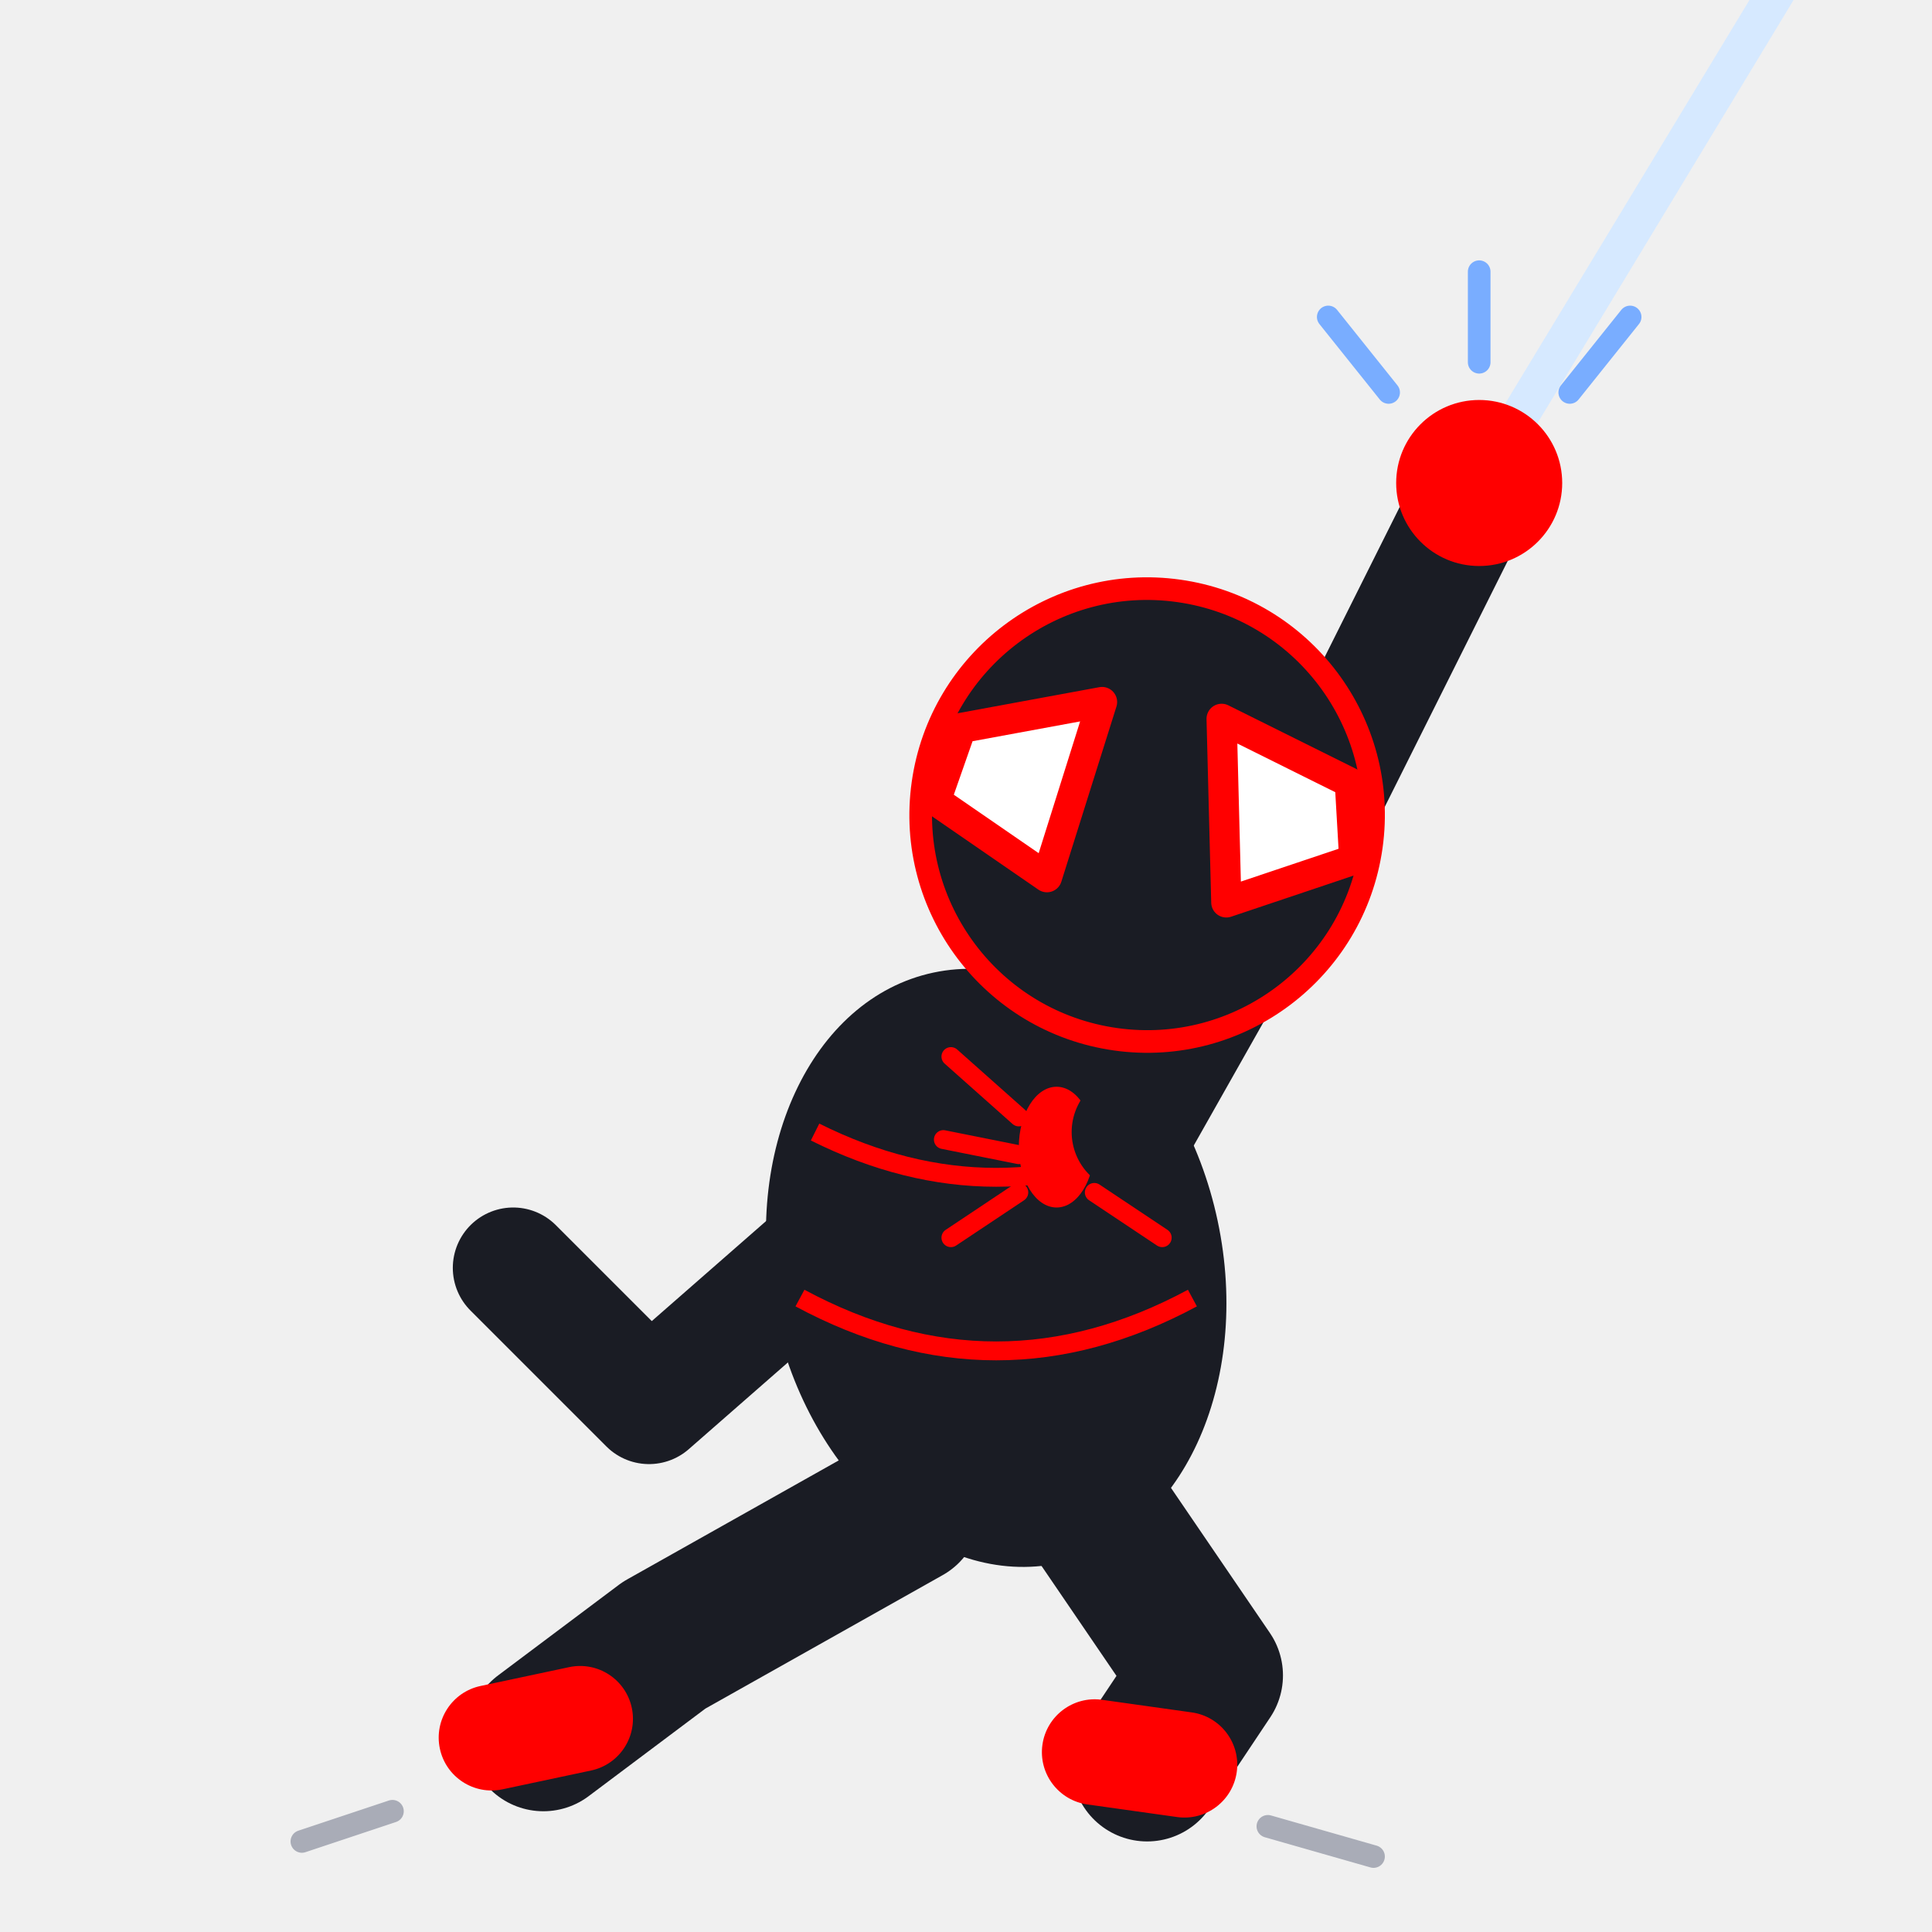
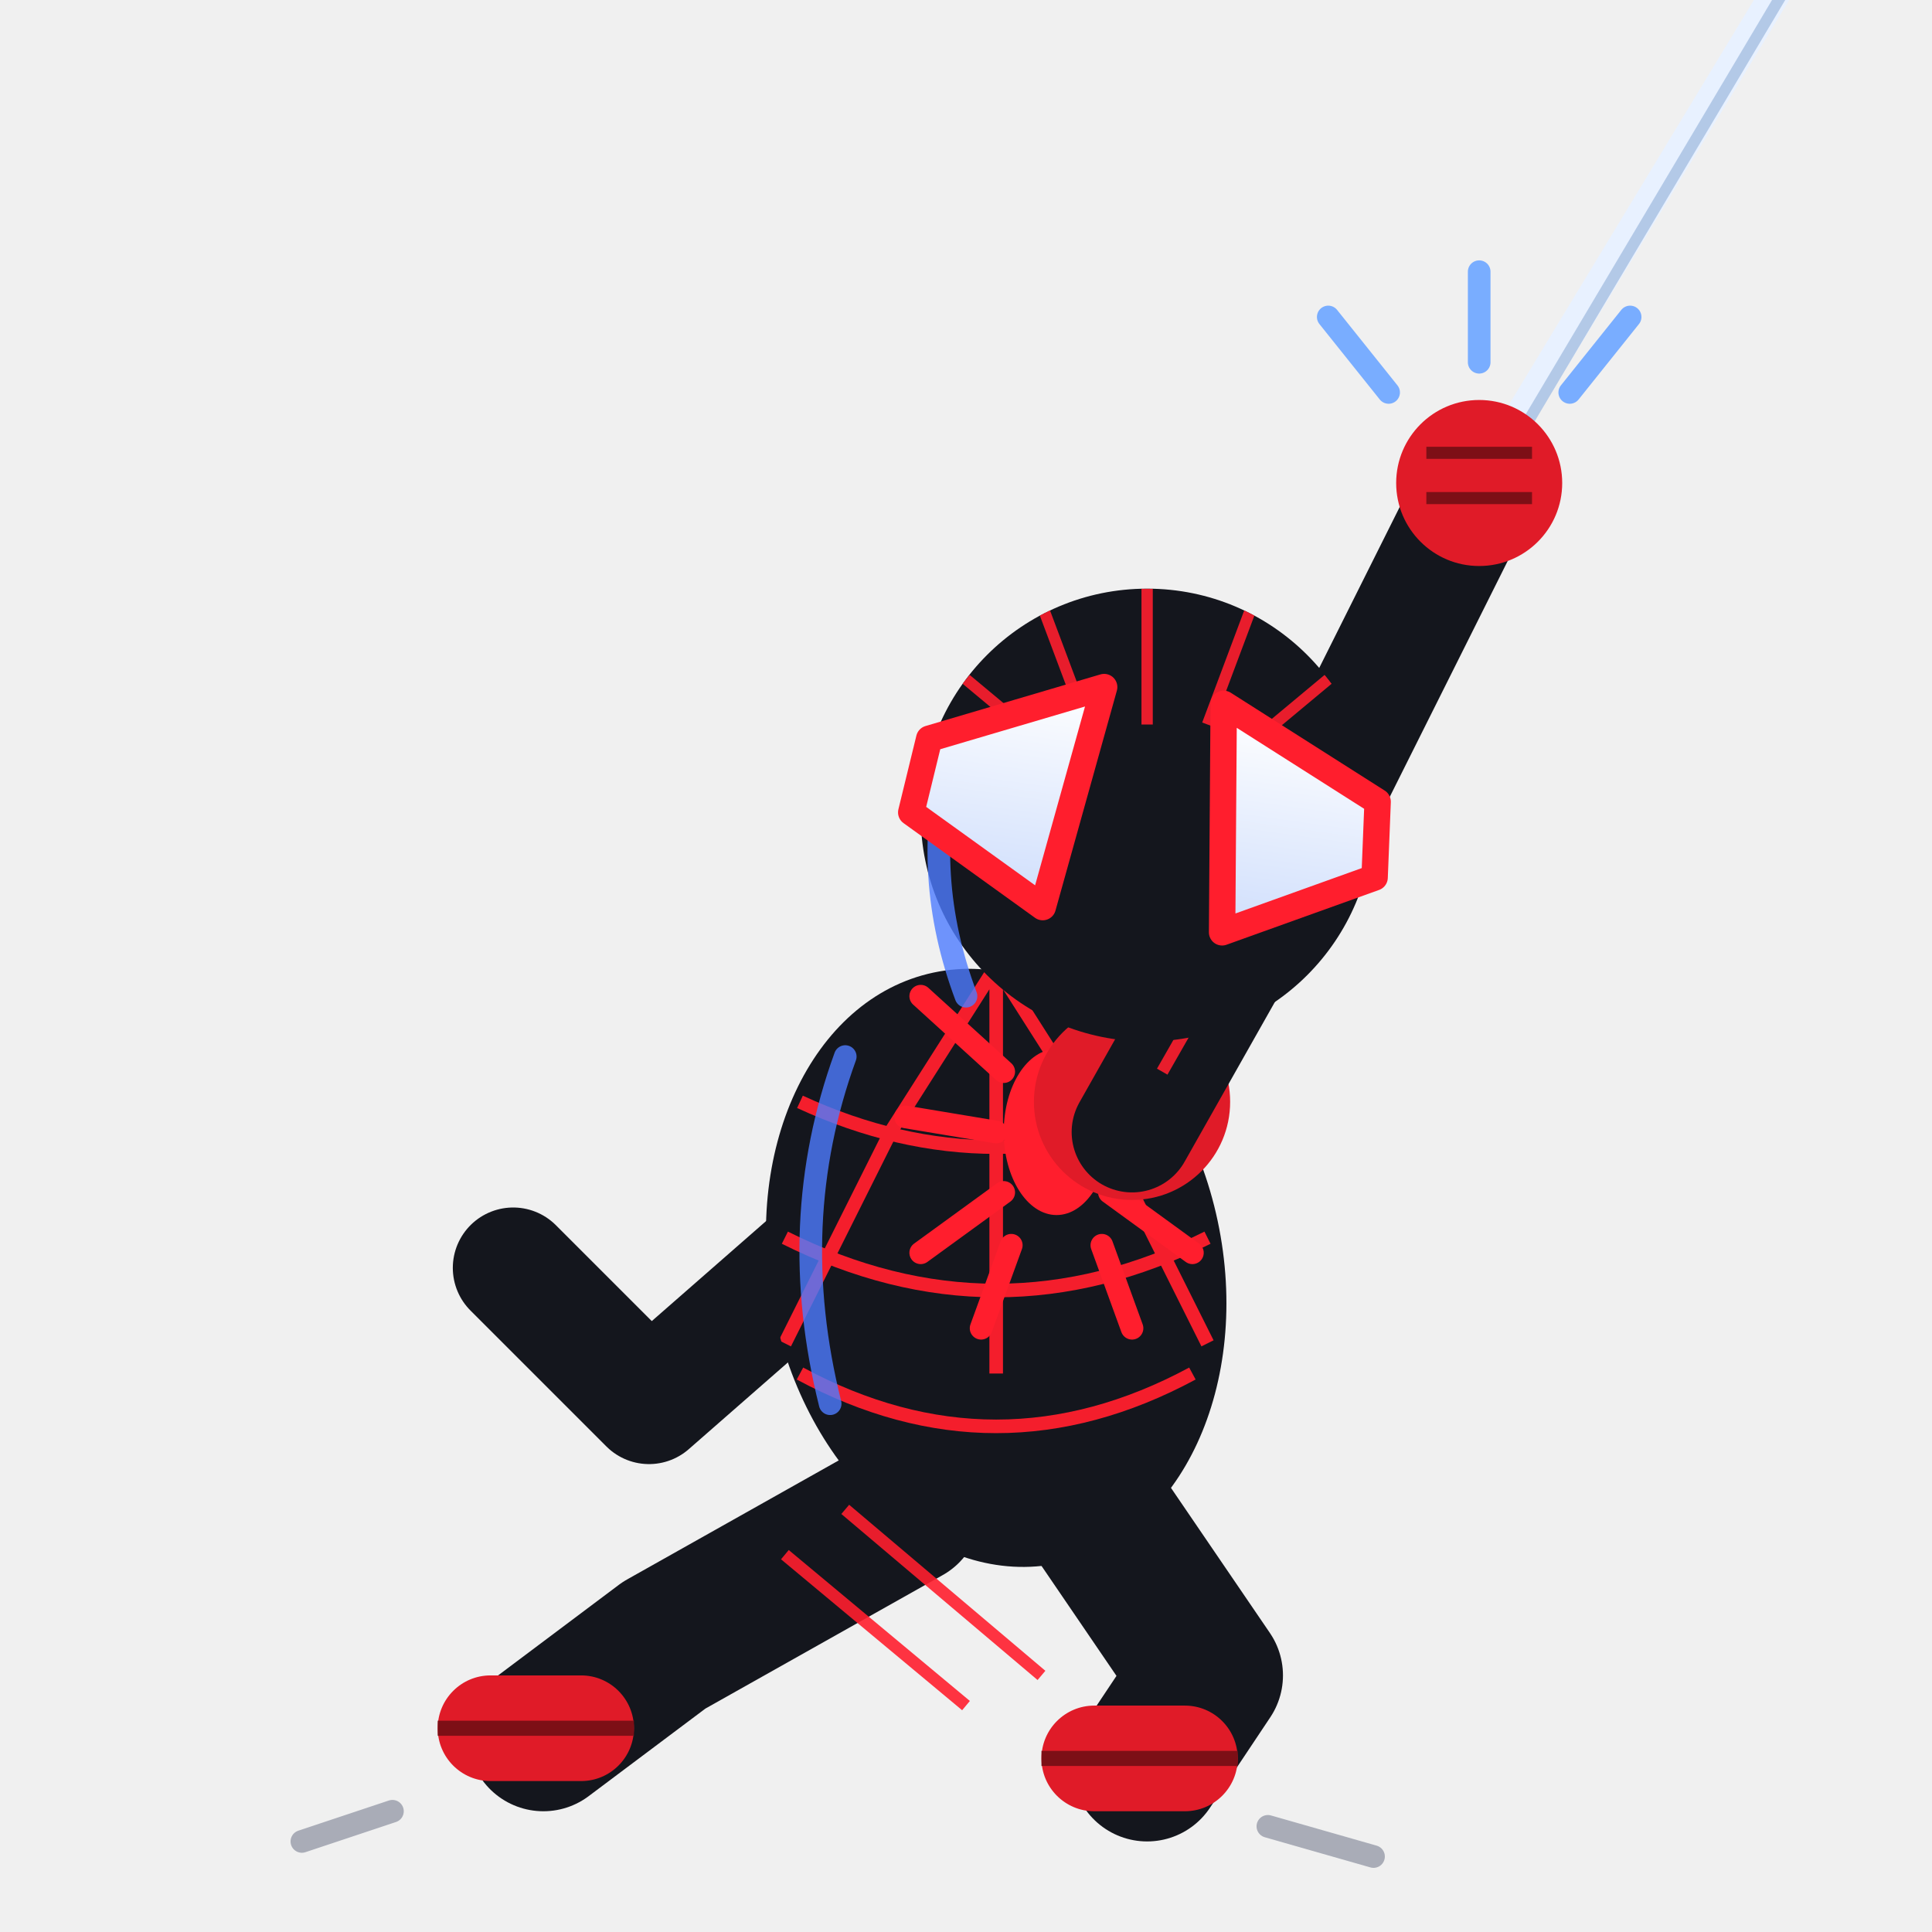
<svg xmlns="http://www.w3.org/2000/svg" width="256" height="256" viewBox="0 0 256 256">
-   <path d="M196,64 L242,-12" stroke="#d6e9ff" stroke-width="5" stroke-linecap="round" />
-   <path d="M118,158 L86,186 L68,168" stroke="#1a1c24" stroke-width="16" stroke-linecap="round" stroke-linejoin="round" fill="none" />
-   <path d="M120,200 L88,218 L72,230" stroke="#1a1c24" stroke-width="20" stroke-linecap="round" stroke-linejoin="round" fill="none" />
-   <path d="M145,200 L160,222 L152,234" stroke="#1a1c24" stroke-width="20" stroke-linecap="round" stroke-linejoin="round" fill="none" />
-   <rect x="58" y="222" width="26" height="14" rx="7" fill="#ff0000" transform="rotate(-12 71 229)" />
-   <rect x="138" y="226" width="26" height="14" rx="7" fill="#ff0000" transform="rotate(8 151 233)" />
-   <ellipse cx="132" cy="168" rx="30" ry="40" fill="#1a1c24" transform="rotate(-12 132 168)" />
-   <path d="M108,150 Q132,162 156,150" stroke="#ff0000" stroke-width="2.5" fill="none" />
-   <path d="M106,172 Q132,186 158,172" stroke="#ff0000" stroke-width="2.5" fill="none" />
-   <g stroke="#ff0000" stroke-width="2.5" stroke-linecap="round">
-     <ellipse cx="140" cy="152" rx="5" ry="8" fill="#ff0000" stroke="none" />
-     <path d="M135,148 L126,140 M135,153 L125,151 M135,158 L126,164 M145,148 L154,140 M145,153 L155,151 M145,158 L154,164" fill="none" />
+   <defs>
+     <linearGradient id="eg" x1="0" y1="0" x2="0" y2="1">
+       <stop offset="0%" stop-color="#ffffff" />
+       <stop offset="100%" stop-color="#cfdefc" />
+     </linearGradient>
+     <clipPath id="torsoClip">
+       <ellipse cx="132" cy="168" rx="30" ry="40" transform="rotate(-12 132 168)" />
+     </clipPath>
+     <clipPath id="headClip">
+       <circle cx="152" cy="108" r="30" />
+     </clipPath>
+   </defs>
+   <path d="M196,64 L242,-12" stroke="#e8f1ff" stroke-width="4" stroke-linecap="round" />
+   <path d="M200,60 L244,-14" stroke="#9db8dd" stroke-width="1.5" stroke-linecap="round" opacity="0.7" />
+   <path d="M118,158 L86,186 L68,168" stroke="#14161d" stroke-width="16" stroke-linecap="round" stroke-linejoin="round" fill="none" />
+   <path d="M120,200 L88,218 L72,230" stroke="#14161d" stroke-width="20" stroke-linecap="round" stroke-linejoin="round" fill="none" />
+   <path d="M145,200 L160,222 L152,234" stroke="#14161d" stroke-width="20" stroke-linecap="round" stroke-linejoin="round" fill="none" />
+   <g stroke="#ff1e2d" stroke-width="1.6" opacity="0.9">
+     <path d="M104,206 L128,226 M112,200 L138,222" fill="none" />
  </g>
-   <path d="M150,150 L176,104 L196,64" stroke="#1a1c24" stroke-width="16" stroke-linecap="round" stroke-linejoin="round" fill="none" />
-   <circle cx="196" cy="64" r="11" fill="#ff0000" />
+   <rect x="58" y="222" width="26" height="14" rx="7" fill="#e01b28" />
+   <rect x="138" y="226" width="26" height="14" rx="7" fill="#e01b28" />
+   <path d="M58,229 L84,229 M138,233 L164,233" stroke="#7d0f16" stroke-width="2" />
+   <ellipse cx="132" cy="168" rx="30" ry="40" fill="#14161d" transform="rotate(-12 132 168)" />
+   <g clip-path="url(#torsoClip)" stroke="#ff1e2d" stroke-width="1.8" fill="none" opacity="0.95">
+     <path d="M132,128 L118,150 L104,178 M132,128 L132,152 L132,182 M132,128 L146,150 L160,178" />
+     <path d="M106,146 Q132,158 158,146 M104,164 Q132,178 160,164 M106,182 Q132,196 158,182" />
+   </g>
+   <g stroke="#ff1e2d" stroke-width="3" stroke-linecap="round">
+     <ellipse cx="140" cy="150" rx="7" ry="11" fill="#ff1e2d" stroke="none" />
+     <path d="M133,142 L122,132 M132,150 L120,148 M133,158 L122,166 M134,165 L130,176 M147,142 L158,132 M148,150 L160,148 M147,158 L158,166 M146,165 L150,176" fill="none" />
+   </g>
+   <path d="M112,140 Q104,162 110,186" stroke="#4d7cff" stroke-width="3" fill="none" opacity="0.8" stroke-linecap="round" />
+   <circle cx="150" cy="146" r="13" fill="#e01b28" />
+   <path d="M150,150 L176,104 L196,64" stroke="#14161d" stroke-width="16" stroke-linecap="round" stroke-linejoin="round" fill="none" />
+   <path d="M154,142 L178,100" stroke="#ff1e2d" stroke-width="1.6" fill="none" opacity="0.9" />
+   <circle cx="196" cy="64" r="11" fill="#e01b28" />
+   <path d="M189,60 L203,60 M189,66 L203,66" stroke="#7d0f16" stroke-width="1.6" />
  <g stroke="#79adff" stroke-width="3" stroke-linecap="round">
    <path d="M184,52 L176,42 M196,48 L196,36 M208,52 L216,42" />
  </g>
+   <circle cx="152" cy="108" r="30" fill="#14161d" />
+   <g clip-path="url(#headClip)" stroke="#ff1e2d" stroke-width="1.5" fill="none" opacity="0.9">
+     <path d="M152,78 L152,96 M138,80 L144,96 M166,80 L160,96 M128,90 L140,100 M176,90 L164,100" />
+   </g>
+   <path d="M126,100 Q122,116 128,132" stroke="#4d7cff" stroke-width="3" fill="none" opacity="0.8" stroke-linecap="round" />
  <g transform="translate(152,108) rotate(8)">
-     <circle cx="0" cy="0" r="30" fill="#1a1c24" stroke="#ff0000" stroke-width="3" />
-     <path d="M-26,-8 L-8,-14 L-12,10 L-28,2 Z" fill="#ffffff" stroke="#ff0000" stroke-width="4" stroke-linejoin="round" />
-     <path d="M26,-8 L8,-14 L12,10 L28,2 Z" fill="#ffffff" stroke="#ff0000" stroke-width="4" stroke-linejoin="round" />
+     <path d="M-30,-6 L-8,-16 L-12,14 L-31,4 Z" fill="url(#eg)" stroke="#ff1e2d" stroke-width="3.5" stroke-linejoin="round" />
+     <path d="M30,-6 L8,-16 L12,14 L31,4 Z" fill="url(#eg)" stroke="#ff1e2d" stroke-width="3.5" stroke-linejoin="round" />
  </g>
  <g stroke="#8a8f9e" stroke-width="3" stroke-linecap="round" opacity="0.7">
    <path d="M52,240 L40,244 M168,242 L182,246" />
  </g>
</svg>
